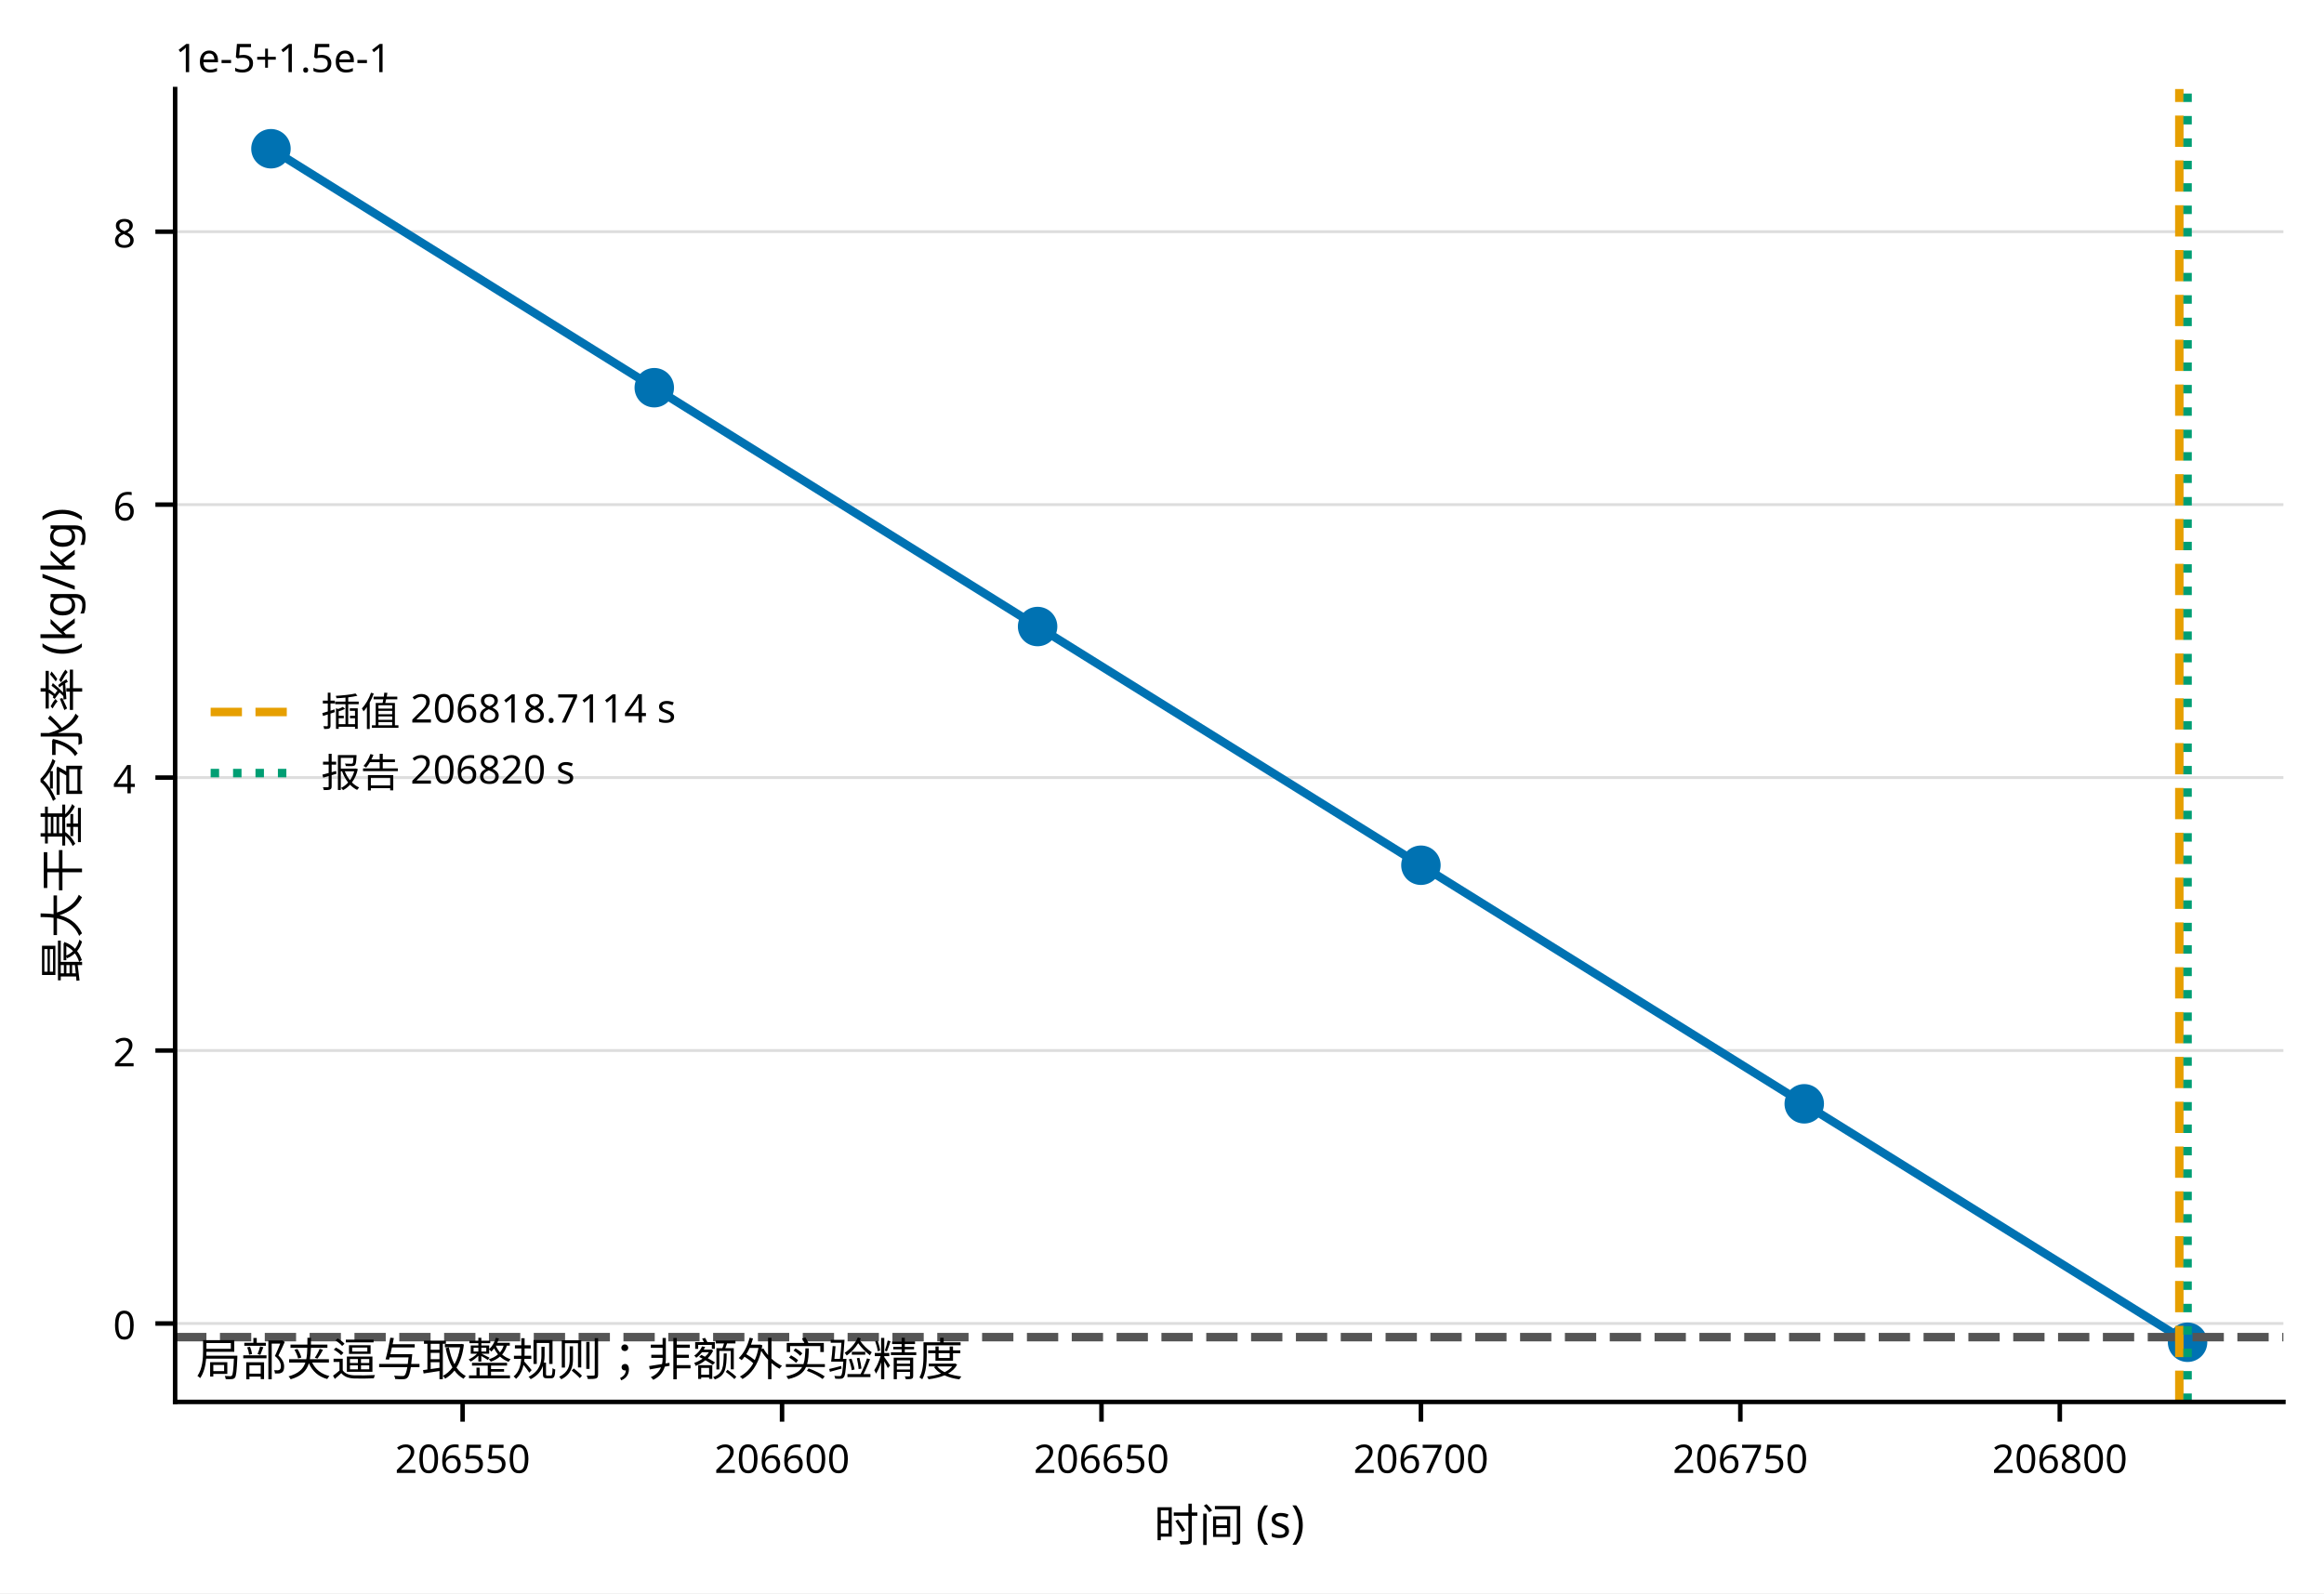
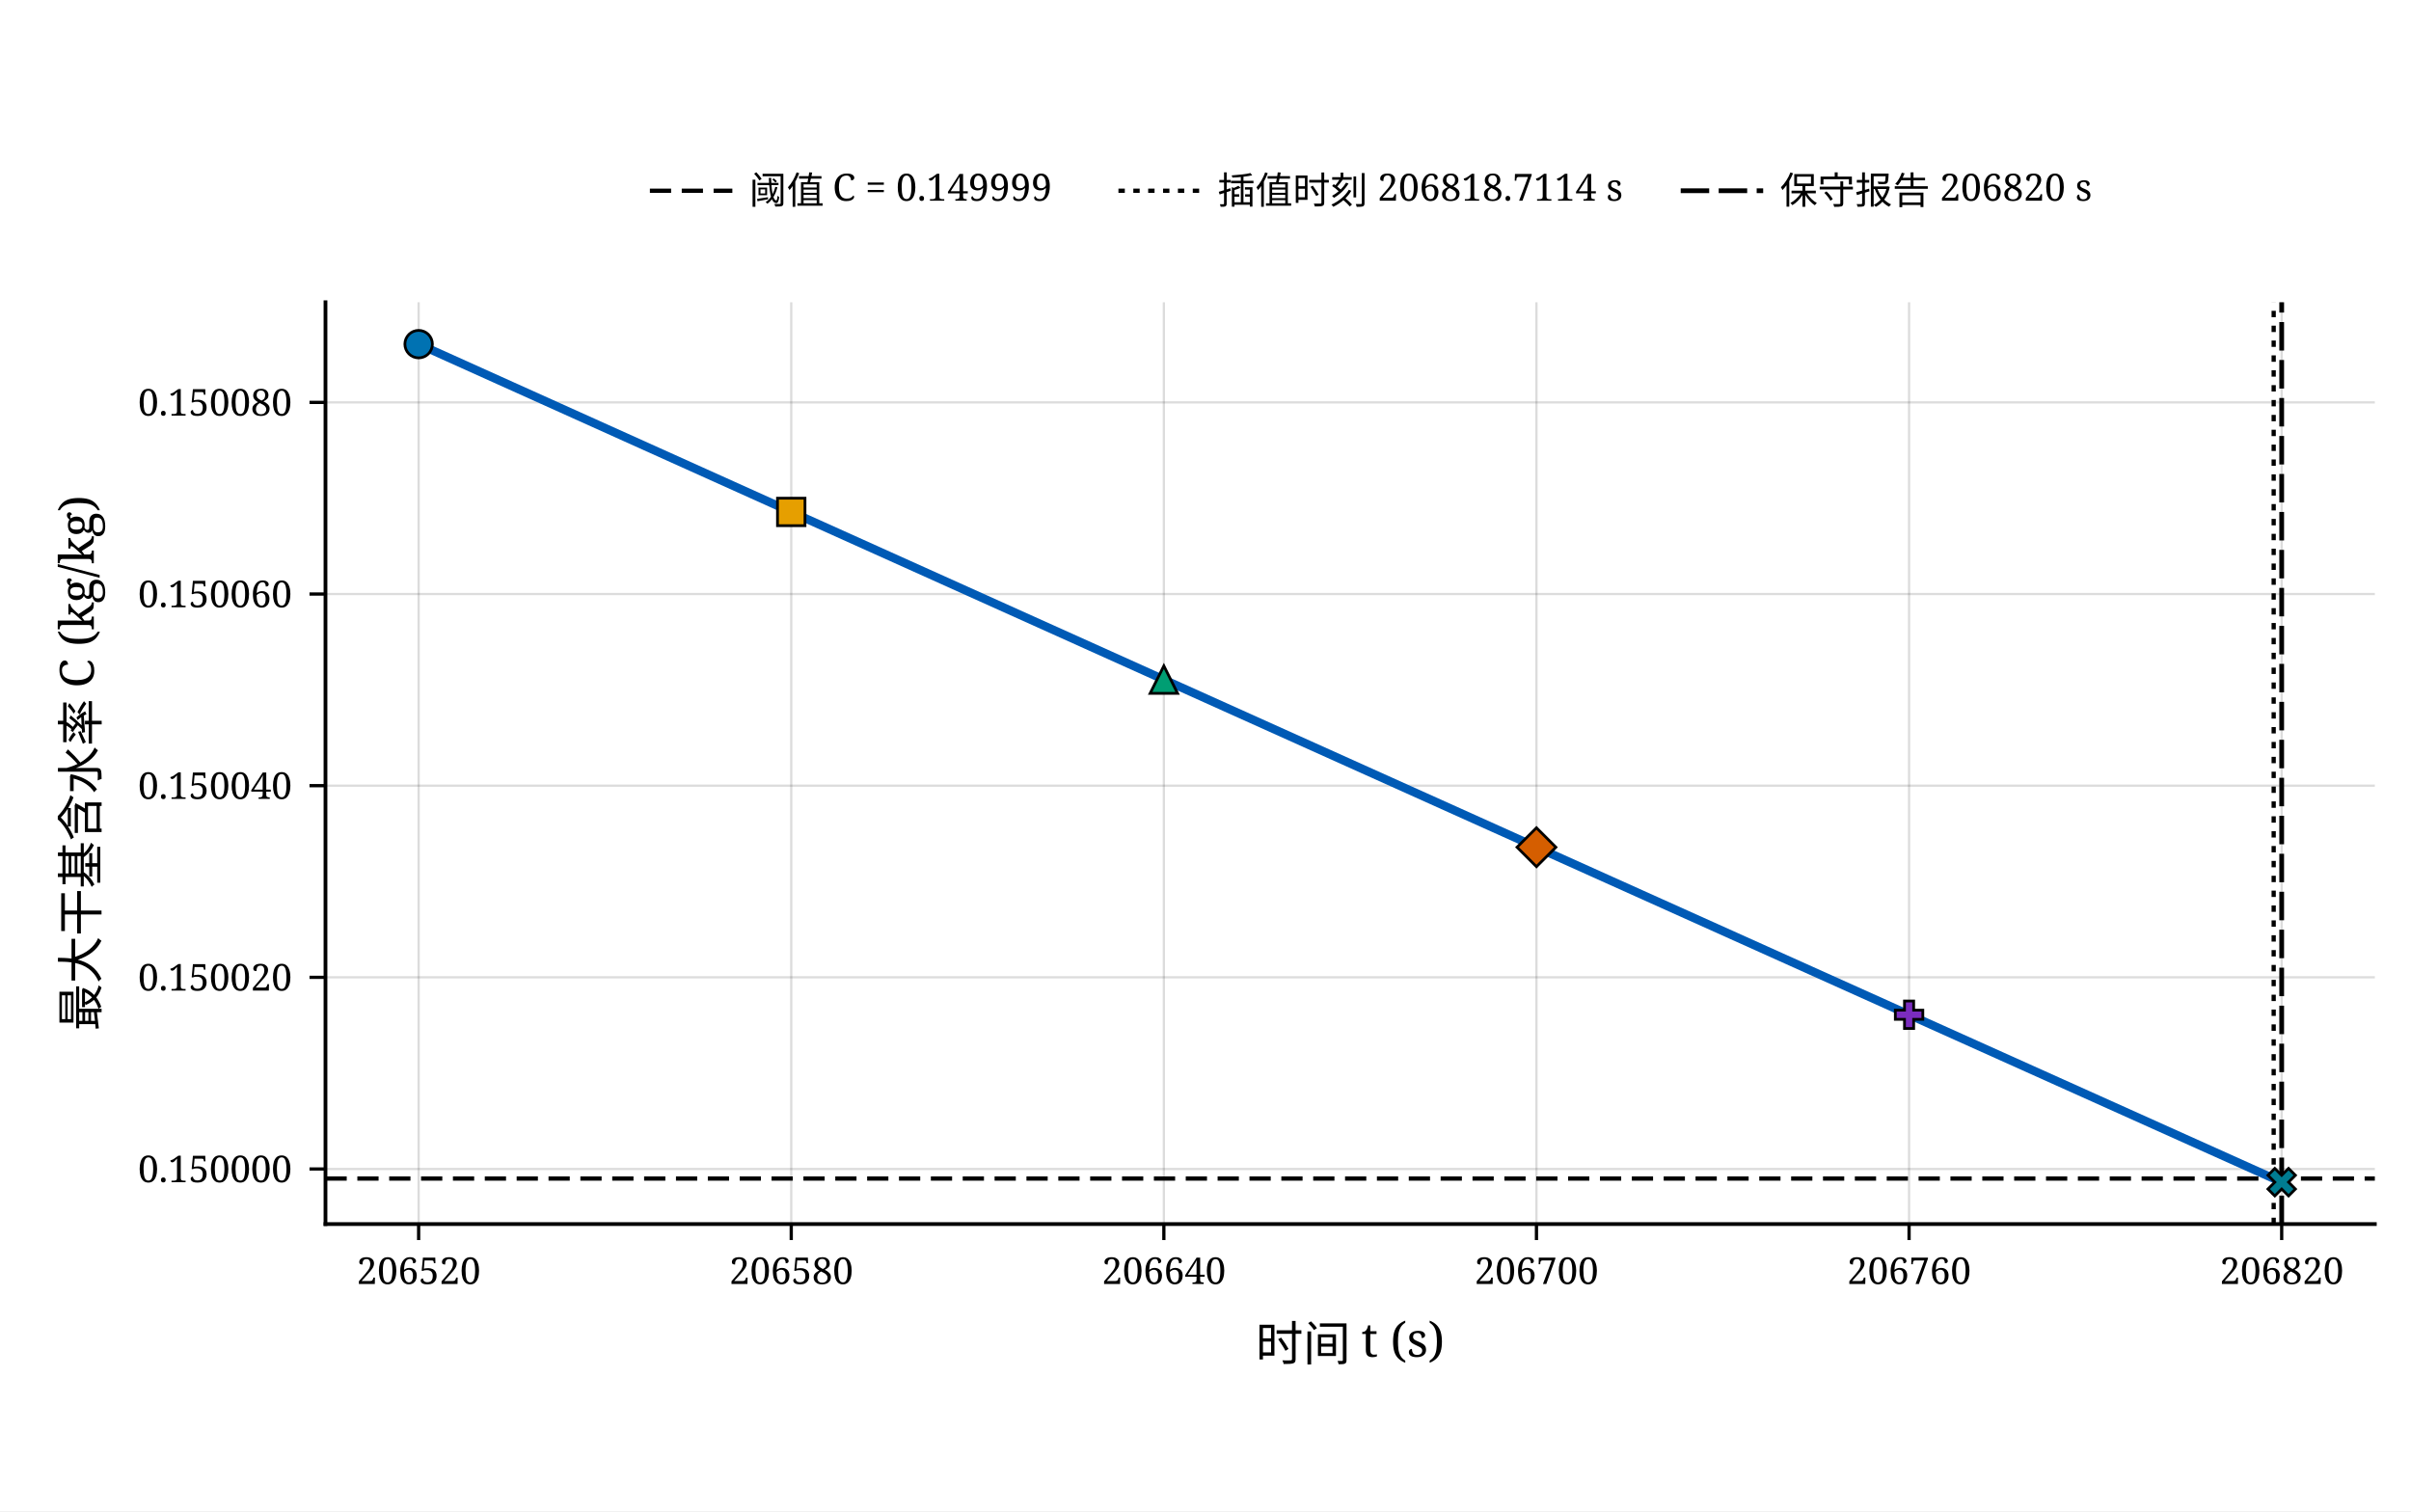
- <svg xmlns="http://www.w3.org/2000/svg" xmlns:xlink="http://www.w3.org/1999/xlink" width="412.115pt" height="282.563pt" viewBox="0 0 412.115 282.563" version="1.1">
+ <svg xmlns="http://www.w3.org/2000/svg" xmlns:xlink="http://www.w3.org/1999/xlink" width="482.4pt" height="302.4pt" viewBox="0 0 482.4 302.4" version="1.1">
  <defs>
    <style type="text/css">*{stroke-linejoin: round; stroke-linecap: butt}</style>
  </defs>
  <g id="figure_1">
    <g id="patch_1">
-       <path d="M 0 282.563  L 412.115 282.563  L 412.115 0  L 0 0  z " style="fill: #ffffff" />
+       <path d="M 0 302.4  L 482.4 302.4  L 482.4 0  L 0 0  z " style="fill: #ffffff" />
    </g>
    <g id="axes_1">
      <g id="patch_2">
-         <path d="M 31.055 248.644  L 404.915 248.644  L 404.915 15.796  L 31.055 15.796  z " style="fill: #ffffff" />
+         <path d="M 65.124 244.944  L 475.164 244.944  L 475.164 60.48  L 65.124 60.48  z " style="fill: #ffffff" />
      </g>
      <g id="matplotlib.axis_1">
        <g id="xtick_1">
          <g id="line2d_1">
+             <path d="M 83.762 244.944  L 83.762 60.48  " clip-path="url(#p65c8148904)" style="fill: none; stroke: #000000; stroke-opacity: 0.14; stroke-width: 0.45; stroke-linecap: square" />
+           </g>
+           <g id="line2d_2">
            <defs>
-               <path id="m2d4ec416bd" d="M 0 0  L 0 3.5  " style="stroke: #000000; stroke-width: 0.8" />
+               <path id="mf6777ff79d" d="M 0 0  L 0 3.2  " style="stroke: #000000; stroke-width: 0.65" />
            </defs>
            <g>
-               <use xlink:href="#m2d4ec416bd" x="82.036" y="248.644" style="stroke: #000000; stroke-width: 0.8" />
+               <use xlink:href="#mf6777ff79d" x="83.762" y="244.944" style="stroke: #000000; stroke-width: 0.65" />
            </g>
          </g>
          <g id="text_1">
-             <text style="font-size: 7px; font-family: 'Microsoft YaHei'; text-anchor: middle" x="82.036" y="261.239" transform="rotate(-0 82.03575 261.2393)">206550</text>
+             <text style="font-size: 7.4px; font-family: 'SimSun'; text-anchor: middle" x="83.762" y="256.934" transform="rotate(-0 83.76218 256.9338)">206520</text>
          </g>
        </g>
        <g id="xtick_2">
-           <g id="line2d_2">
-             <g>
-               <use xlink:href="#m2d4ec416bd" x="138.681" y="248.644" style="stroke: #000000; stroke-width: 0.8" />
+           <g id="line2d_3">
+             <path d="M 158.315 244.944  L 158.315 60.48  " clip-path="url(#p65c8148904)" style="fill: none; stroke: #000000; stroke-opacity: 0.14; stroke-width: 0.45; stroke-linecap: square" />
+           </g>
+           <g id="line2d_4">
+             <g>
+               <use xlink:href="#mf6777ff79d" x="158.315" y="244.944" style="stroke: #000000; stroke-width: 0.65" />
            </g>
          </g>
          <g id="text_2">
-             <text style="font-size: 7px; font-family: 'Microsoft YaHei'; text-anchor: middle" x="138.681" y="261.239" transform="rotate(-0 138.6812 261.2393)">206600</text>
+             <text style="font-size: 7.4px; font-family: 'SimSun'; text-anchor: middle" x="158.315" y="256.934" transform="rotate(-0 158.3149 256.9338)">206580</text>
          </g>
        </g>
        <g id="xtick_3">
-           <g id="line2d_3">
-             <g>
-               <use xlink:href="#m2d4ec416bd" x="195.327" y="248.644" style="stroke: #000000; stroke-width: 0.8" />
+           <g id="line2d_5">
+             <path d="M 232.868 244.944  L 232.868 60.48  " clip-path="url(#p65c8148904)" style="fill: none; stroke: #000000; stroke-opacity: 0.14; stroke-width: 0.45; stroke-linecap: square" />
+           </g>
+           <g id="line2d_6">
+             <g>
+               <use xlink:href="#mf6777ff79d" x="232.868" y="244.944" style="stroke: #000000; stroke-width: 0.65" />
            </g>
          </g>
          <g id="text_3">
-             <text style="font-size: 7px; font-family: 'Microsoft YaHei'; text-anchor: middle" x="195.327" y="261.239" transform="rotate(-0 195.3267 261.2393)">206650</text>
+             <text style="font-size: 7.4px; font-family: 'SimSun'; text-anchor: middle" x="232.868" y="256.934" transform="rotate(-0 232.8676 256.9338)">206640</text>
          </g>
        </g>
        <g id="xtick_4">
-           <g id="line2d_4">
-             <g>
-               <use xlink:href="#m2d4ec416bd" x="251.972" y="248.644" style="stroke: #000000; stroke-width: 0.8" />
+           <g id="line2d_7">
+             <path d="M 307.42 244.944  L 307.42 60.48  " clip-path="url(#p65c8148904)" style="fill: none; stroke: #000000; stroke-opacity: 0.14; stroke-width: 0.45; stroke-linecap: square" />
+           </g>
+           <g id="line2d_8">
+             <g>
+               <use xlink:href="#mf6777ff79d" x="307.42" y="244.944" style="stroke: #000000; stroke-width: 0.65" />
            </g>
          </g>
          <g id="text_4">
-             <text style="font-size: 7px; font-family: 'Microsoft YaHei'; text-anchor: middle" x="251.972" y="261.239" transform="rotate(-0 251.9721 261.2393)">206700</text>
+             <text style="font-size: 7.4px; font-family: 'SimSun'; text-anchor: middle" x="307.42" y="256.934" transform="rotate(-0 307.4204 256.9338)">206700</text>
          </g>
        </g>
        <g id="xtick_5">
-           <g id="line2d_5">
-             <g>
-               <use xlink:href="#m2d4ec416bd" x="308.618" y="248.644" style="stroke: #000000; stroke-width: 0.8" />
+           <g id="line2d_9">
+             <path d="M 381.973 244.944  L 381.973 60.48  " clip-path="url(#p65c8148904)" style="fill: none; stroke: #000000; stroke-opacity: 0.14; stroke-width: 0.45; stroke-linecap: square" />
+           </g>
+           <g id="line2d_10">
+             <g>
+               <use xlink:href="#mf6777ff79d" x="381.973" y="244.944" style="stroke: #000000; stroke-width: 0.65" />
            </g>
          </g>
          <g id="text_5">
-             <text style="font-size: 7px; font-family: 'Microsoft YaHei'; text-anchor: middle" x="308.618" y="261.239" transform="rotate(-0 308.6176 261.2393)">206750</text>
+             <text style="font-size: 7.4px; font-family: 'SimSun'; text-anchor: middle" x="381.973" y="256.934" transform="rotate(-0 381.9731 256.9338)">206760</text>
          </g>
        </g>
        <g id="xtick_6">
-           <g id="line2d_6">
-             <g>
-               <use xlink:href="#m2d4ec416bd" x="365.263" y="248.644" style="stroke: #000000; stroke-width: 0.8" />
+           <g id="line2d_11">
+             <path d="M 456.526 244.944  L 456.526 60.48  " clip-path="url(#p65c8148904)" style="fill: none; stroke: #000000; stroke-opacity: 0.14; stroke-width: 0.45; stroke-linecap: square" />
+           </g>
+           <g id="line2d_12">
+             <g>
+               <use xlink:href="#mf6777ff79d" x="456.526" y="244.944" style="stroke: #000000; stroke-width: 0.65" />
            </g>
          </g>
          <g id="text_6">
-             <text style="font-size: 7px; font-family: 'Microsoft YaHei'; text-anchor: middle" x="365.263" y="261.239" transform="rotate(-0 365.263 261.2393)">206800</text>
+             <text style="font-size: 7.4px; font-family: 'SimSun'; text-anchor: middle" x="456.526" y="256.934" transform="rotate(-0 456.5258 256.9338)">206820</text>
          </g>
        </g>
        <g id="text_7">
-           <text style="font-size: 8px; font-family: 'Microsoft YaHei'; text-anchor: middle" x="217.985" y="273.374" transform="rotate(-0 217.9848 273.3744)">时间 (s)</text>
+           <text style="font-size: 9.5px; font-family: 'SimSun'; text-anchor: middle" x="270.144" y="272.273" transform="rotate(-0 270.144 272.2725)">时间 t (s)</text>
        </g>
      </g>
      <g id="matplotlib.axis_2">
        <g id="ytick_1">
-           <g id="line2d_7">
-             <path d="M 31.055 234.731  L 404.915 234.731  " clip-path="url(#pc63ece7c47)" style="fill: none; stroke: #dddddd; stroke-width: 0.5; stroke-linecap: square" />
-           </g>
-           <g id="line2d_8">
+           <g id="line2d_13">
+             <path d="M 65.124 233.922  L 475.164 233.922  " clip-path="url(#p65c8148904)" style="fill: none; stroke: #000000; stroke-opacity: 0.14; stroke-width: 0.45; stroke-linecap: square" />
+           </g>
+           <g id="line2d_14">
            <defs>
-               <path id="mefaf3abddf" d="M 0 0  L -3.5 0  " style="stroke: #000000; stroke-width: 0.8" />
+               <path id="m2fa9f3cab6" d="M 0 0  L -3.2 0  " style="stroke: #000000; stroke-width: 0.65" />
            </defs>
            <g>
-               <use xlink:href="#mefaf3abddf" x="31.055" y="234.731" style="stroke: #000000; stroke-width: 0.8" />
+               <use xlink:href="#m2fa9f3cab6" x="65.124" y="233.922" style="stroke: #000000; stroke-width: 0.65" />
            </g>
          </g>
          <g id="text_8">
-             <text style="font-size: 7px; font-family: 'Microsoft YaHei'; text-anchor: end" x="24.055" y="237.529" transform="rotate(-0 24.05484 237.5287)">0</text>
+             <text style="font-size: 7.4px; font-family: 'SimSun'; text-anchor: end" x="58.424" y="236.567" transform="rotate(-0 58.424 236.5671)">0.150000</text>
          </g>
        </g>
        <g id="ytick_2">
-           <g id="line2d_9">
-             <path d="M 31.055 186.321  L 404.915 186.321  " clip-path="url(#pc63ece7c47)" style="fill: none; stroke: #dddddd; stroke-width: 0.5; stroke-linecap: square" />
-           </g>
-           <g id="line2d_10">
-             <g>
-               <use xlink:href="#mefaf3abddf" x="31.055" y="186.321" style="stroke: #000000; stroke-width: 0.8" />
+           <g id="line2d_15">
+             <path d="M 65.124 195.571  L 475.164 195.571  " clip-path="url(#p65c8148904)" style="fill: none; stroke: #000000; stroke-opacity: 0.14; stroke-width: 0.45; stroke-linecap: square" />
+           </g>
+           <g id="line2d_16">
+             <g>
+               <use xlink:href="#m2fa9f3cab6" x="65.124" y="195.571" style="stroke: #000000; stroke-width: 0.65" />
            </g>
          </g>
          <g id="text_9">
-             <text style="font-size: 7px; font-family: 'Microsoft YaHei'; text-anchor: end" x="24.055" y="189.119" transform="rotate(-0 24.05484 189.1185)">2</text>
+             <text style="font-size: 7.4px; font-family: 'SimSun'; text-anchor: end" x="58.424" y="198.216" transform="rotate(-0 58.424 198.2162)">0.150020</text>
          </g>
        </g>
        <g id="ytick_3">
-           <g id="line2d_11">
-             <path d="M 31.055 137.911  L 404.915 137.911  " clip-path="url(#pc63ece7c47)" style="fill: none; stroke: #dddddd; stroke-width: 0.5; stroke-linecap: square" />
-           </g>
-           <g id="line2d_12">
-             <g>
-               <use xlink:href="#mefaf3abddf" x="31.055" y="137.911" style="stroke: #000000; stroke-width: 0.8" />
+           <g id="line2d_17">
+             <path d="M 65.124 157.22  L 475.164 157.22  " clip-path="url(#p65c8148904)" style="fill: none; stroke: #000000; stroke-opacity: 0.14; stroke-width: 0.45; stroke-linecap: square" />
+           </g>
+           <g id="line2d_18">
+             <g>
+               <use xlink:href="#m2fa9f3cab6" x="65.124" y="157.22" style="stroke: #000000; stroke-width: 0.65" />
            </g>
          </g>
          <g id="text_10">
-             <text style="font-size: 7px; font-family: 'Microsoft YaHei'; text-anchor: end" x="24.055" y="140.708" transform="rotate(-0 24.05484 140.7083)">4</text>
+             <text style="font-size: 7.4px; font-family: 'SimSun'; text-anchor: end" x="58.424" y="159.865" transform="rotate(-0 58.424 159.8653)">0.150040</text>
          </g>
        </g>
        <g id="ytick_4">
-           <g id="line2d_13">
-             <path d="M 31.055 89.5  L 404.915 89.5  " clip-path="url(#pc63ece7c47)" style="fill: none; stroke: #dddddd; stroke-width: 0.5; stroke-linecap: square" />
-           </g>
-           <g id="line2d_14">
-             <g>
-               <use xlink:href="#mefaf3abddf" x="31.055" y="89.5" style="stroke: #000000; stroke-width: 0.8" />
+           <g id="line2d_19">
+             <path d="M 65.124 118.869  L 475.164 118.869  " clip-path="url(#p65c8148904)" style="fill: none; stroke: #000000; stroke-opacity: 0.14; stroke-width: 0.45; stroke-linecap: square" />
+           </g>
+           <g id="line2d_20">
+             <g>
+               <use xlink:href="#m2fa9f3cab6" x="65.124" y="118.869" style="stroke: #000000; stroke-width: 0.65" />
            </g>
          </g>
          <g id="text_11">
-             <text style="font-size: 7px; font-family: 'Microsoft YaHei'; text-anchor: end" x="24.055" y="92.298" transform="rotate(-0 24.05484 92.29818)">6</text>
+             <text style="font-size: 7.4px; font-family: 'SimSun'; text-anchor: end" x="58.424" y="121.514" transform="rotate(-0 58.424 121.5144)">0.150060</text>
          </g>
        </g>
        <g id="ytick_5">
-           <g id="line2d_15">
-             <path d="M 31.055 41.09  L 404.915 41.09  " clip-path="url(#pc63ece7c47)" style="fill: none; stroke: #dddddd; stroke-width: 0.5; stroke-linecap: square" />
-           </g>
-           <g id="line2d_16">
-             <g>
-               <use xlink:href="#mefaf3abddf" x="31.055" y="41.09" style="stroke: #000000; stroke-width: 0.8" />
+           <g id="line2d_21">
+             <path d="M 65.124 80.519  L 475.164 80.519  " clip-path="url(#p65c8148904)" style="fill: none; stroke: #000000; stroke-opacity: 0.14; stroke-width: 0.45; stroke-linecap: square" />
+           </g>
+           <g id="line2d_22">
+             <g>
+               <use xlink:href="#m2fa9f3cab6" x="65.124" y="80.519" style="stroke: #000000; stroke-width: 0.65" />
            </g>
          </g>
          <g id="text_12">
-             <text style="font-size: 7px; font-family: 'Microsoft YaHei'; text-anchor: end" x="24.055" y="43.888" transform="rotate(-0 24.05484 43.88802)">8</text>
+             <text style="font-size: 7.4px; font-family: 'SimSun'; text-anchor: end" x="58.424" y="83.163" transform="rotate(-0 58.424 83.16348)">0.150080</text>
          </g>
        </g>
        <g id="text_13">
-           <text style="font-size: 8px; font-family: 'Microsoft YaHei'; text-anchor: middle" x="13.915" y="132.22" transform="rotate(-90 13.915 132.2196)">最大干基含水率 (kg/kg)</text>
-         </g>
-         <g id="text_14">
-           <text style="font-size: 7px; font-family: 'Microsoft YaHei'; text-anchor: start" x="31.055" y="12.796" transform="rotate(-0 31.05484 12.79562)">1e-5+1.5e-1</text>
-         </g>
-       </g>
-       <g id="line2d_17">
-         <path d="M 48.048 26.38  L 116.023 68.763  L 183.998 111.122  L 251.972 153.458  L 319.947 195.771  L 387.921 238.06  " clip-path="url(#pc63ece7c47)" style="fill: none; stroke: #0072b2; stroke-width: 1.5; stroke-linecap: square" />
-         <defs>
-           <path id="m15347b5862" d="M 0 3  C 0.796 3 1.559 2.684 2.121 2.121  C 2.684 1.559 3 0.796 3 0  C 3 -0.796 2.684 -1.559 2.121 -2.121  C 1.559 -2.684 0.796 -3 0 -3  C -0.796 -3 -1.559 -2.684 -2.121 -2.121  C -2.684 -1.559 -3 -0.796 -3 0  C -3 0.796 -2.684 1.559 -2.121 2.121  C -1.559 2.684 -0.796 3 0 3  z " style="stroke: #0072b2" />
-         </defs>
-         <g clip-path="url(#pc63ece7c47)">
-           <use xlink:href="#m15347b5862" x="48.048" y="26.38" style="fill: #0072b2; stroke: #0072b2" />
-           <use xlink:href="#m15347b5862" x="116.023" y="68.763" style="fill: #0072b2; stroke: #0072b2" />
-           <use xlink:href="#m15347b5862" x="183.998" y="111.122" style="fill: #0072b2; stroke: #0072b2" />
-           <use xlink:href="#m15347b5862" x="251.972" y="153.458" style="fill: #0072b2; stroke: #0072b2" />
-           <use xlink:href="#m15347b5862" x="319.947" y="195.771" style="fill: #0072b2; stroke: #0072b2" />
-           <use xlink:href="#m15347b5862" x="387.921" y="238.06" style="fill: #0072b2; stroke: #0072b2" />
-         </g>
-       </g>
-       <g id="line2d_18">
-         <path d="M 31.055 237.151  L 404.915 237.151  " clip-path="url(#pc63ece7c47)" style="fill: none; stroke-dasharray: 5.55,2.4; stroke-dashoffset: 0; stroke: #555555; stroke-width: 1.5" />
-       </g>
-       <g id="line2d_19">
-         <path d="M 386.461 248.644  L 386.461 15.796  " clip-path="url(#pc63ece7c47)" style="fill: none; stroke-dasharray: 5.55,2.4; stroke-dashoffset: 0; stroke: #e69f00; stroke-width: 1.5" />
-       </g>
-       <g id="line2d_20">
-         <path d="M 387.921 248.644  L 387.921 15.796  " clip-path="url(#pc63ece7c47)" style="fill: none; stroke-dasharray: 1.5,2.475; stroke-dashoffset: 0; stroke: #009e73; stroke-width: 1.5" />
+           <text style="font-size: 9.5px; font-family: 'SimSun'; text-anchor: middle" x="19.562" y="152.712" transform="rotate(-90 19.56228 152.712)">最大干基含水率 C (kg/kg)</text>
+         </g>
+       </g>
+       <g id="line2d_23">
+         <path d="M 65.124 235.84  L 475.164 235.84  " clip-path="url(#p65c8148904)" style="fill: none; stroke-dasharray: 4.25,2.125; stroke-dashoffset: 0; stroke: #000000; stroke-width: 0.85" />
+       </g>
+       <g id="line2d_24">
+         <path d="M 454.925 244.944  L 454.925 60.48  " clip-path="url(#p65c8148904)" style="fill: none; stroke-dasharray: 1.275,1.7; stroke-dashoffset: 0; stroke: #000000; stroke-width: 0.85" />
+       </g>
+       <g id="line2d_25">
+         <path d="M 456.526 244.944  L 456.526 60.48  " clip-path="url(#p65c8148904)" style="fill: none; stroke-dasharray: 5.7,1.9; stroke-dashoffset: 0; stroke: #000000; stroke-width: 0.95" />
+       </g>
+       <g id="line2d_26">
+         <path d="M 83.762 68.865  L 158.315 102.441  L 232.868 135.998  L 307.42 169.537  L 381.973 203.058  L 456.526 236.559  " clip-path="url(#p65c8148904)" style="fill: none; stroke: #005ab5; stroke-width: 1.7; stroke-linecap: square" />
      </g>
      <g id="patch_3">
-         <path d="M 31.055 248.644  L 31.055 15.796  " style="fill: none; stroke: #000000; stroke-width: 0.8; stroke-linejoin: miter; stroke-linecap: square" />
+         <path d="M 65.124 244.944  L 65.124 60.48  " style="fill: none; stroke: #000000; stroke-width: 0.75; stroke-linejoin: miter; stroke-linecap: square" />
      </g>
      <g id="patch_4">
-         <path d="M 31.055 248.644  L 404.915 248.644  " style="fill: none; stroke: #000000; stroke-width: 0.8; stroke-linejoin: miter; stroke-linecap: square" />
+         <path d="M 65.124 244.944  L 475.164 244.944  " style="fill: none; stroke: #000000; stroke-width: 0.75; stroke-linejoin: miter; stroke-linecap: square" />
+       </g>
+       <g id="line2d_27">
+         <defs>
+           <path id="m7a45fdbf1e" d="M 0 2.75  C 0.729 2.75 1.429 2.46 1.945 1.945  C 2.46 1.429 2.75 0.729 2.75 0  C 2.75 -0.729 2.46 -1.429 1.945 -1.945  C 1.429 -2.46 0.729 -2.75 0 -2.75  C -0.729 -2.75 -1.429 -2.46 -1.945 -1.945  C -2.46 -1.429 -2.75 -0.729 -2.75 0  C -2.75 0.729 -2.46 1.429 -1.945 1.945  C -1.429 2.46 -0.729 2.75 0 2.75  z " style="stroke: #000000; stroke-width: 0.55" />
+         </defs>
+         <g clip-path="url(#p65c8148904)">
+           <use xlink:href="#m7a45fdbf1e" x="83.762" y="68.865" style="fill: #0072b2; stroke: #000000; stroke-width: 0.55" />
+         </g>
+       </g>
+       <g id="line2d_28">
+         <defs>
+           <path id="m6eaffce451" d="M -2.75 2.75  L 2.75 2.75  L 2.75 -2.75  L -2.75 -2.75  z " style="stroke: #000000; stroke-width: 0.55; stroke-linejoin: miter" />
+         </defs>
+         <g clip-path="url(#p65c8148904)">
+           <use xlink:href="#m6eaffce451" x="158.315" y="102.441" style="fill: #e69f00; stroke: #000000; stroke-width: 0.55; stroke-linejoin: miter" />
+         </g>
+       </g>
+       <g id="line2d_29">
+         <defs>
+           <path id="mec2e787b0e" d="M 0 -2.75  L -2.75 2.75  L 2.75 2.75  z " style="stroke: #000000; stroke-width: 0.55; stroke-linejoin: miter" />
+         </defs>
+         <g clip-path="url(#p65c8148904)">
+           <use xlink:href="#mec2e787b0e" x="232.868" y="135.998" style="fill: #009e73; stroke: #000000; stroke-width: 0.55; stroke-linejoin: miter" />
+         </g>
+       </g>
+       <g id="line2d_30">
+         <defs>
+           <path id="m809f19df57" d="M 0 3.889  L 3.889 0  L 0 -3.889  L -3.889 0  z " style="stroke: #000000; stroke-width: 0.55; stroke-linejoin: miter" />
+         </defs>
+         <g clip-path="url(#p65c8148904)">
+           <use xlink:href="#m809f19df57" x="307.42" y="169.537" style="fill: #d55e00; stroke: #000000; stroke-width: 0.55; stroke-linejoin: miter" />
+         </g>
+       </g>
+       <g id="line2d_31">
+         <defs>
+           <path id="mafa9499ee8" d="M -0.917 2.75  L 0.917 2.75  L 0.917 0.917  L 2.75 0.917  L 2.75 -0.917  L 0.917 -0.917  L 0.917 -2.75  L -0.917 -2.75  L -0.917 -0.917  L -2.75 -0.917  L -2.75 0.917  L -0.917 0.917  z " style="stroke: #000000; stroke-width: 0.55; stroke-linejoin: miter" />
+         </defs>
+         <g clip-path="url(#p65c8148904)">
+           <use xlink:href="#mafa9499ee8" x="381.973" y="203.058" style="fill: #7b2cbf; stroke: #000000; stroke-width: 0.55; stroke-linejoin: miter" />
+         </g>
+       </g>
+       <g id="line2d_32">
+         <defs>
+           <path id="m04bc362bb2" d="M -1.375 2.75  L 0 1.375  L 1.375 2.75  L 2.75 1.375  L 1.375 0  L 2.75 -1.375  L 1.375 -2.75  L 0 -1.375  L -1.375 -2.75  L -2.75 -1.375  L -1.375 0  L -2.75 1.375  z " style="stroke: #000000; stroke-width: 0.55; stroke-linejoin: miter" />
+         </defs>
+         <g clip-path="url(#p65c8148904)">
+           <use xlink:href="#m04bc362bb2" x="456.526" y="236.559" style="fill: #007c91; stroke: #000000; stroke-width: 0.55; stroke-linejoin: miter" />
+         </g>
+       </g>
+     </g>
+     <g id="legend_1">
+       <g id="line2d_33">
+         <path d="M 130.03 38.162  L 138.28 38.162  L 146.53 38.162  " style="fill: none; stroke-dasharray: 4.25,2.125; stroke-dashoffset: 0; stroke: #000000; stroke-width: 0.85" />
+       </g>
+       <g id="text_14">
+         <text style="font-size: 7.5px; font-family: 'SimSun'; text-anchor: start" x="149.905" y="40.787" transform="rotate(-0 149.9055 40.78716)">阈值 C = 0.149999</text>
+       </g>
+       <g id="line2d_34">
+         <path d="M 223.78 38.162  L 232.03 38.162  L 240.28 38.162  " style="fill: none; stroke-dasharray: 1.275,1.7; stroke-dashoffset: 0; stroke: #000000; stroke-width: 0.85" />
      </g>
      <g id="text_15">
-         <text style="font-size: 8px; font-family: 'Microsoft YaHei'; text-anchor: start" x="34.793" y="243.987" transform="rotate(-0 34.79344 243.9867)">局部夹逼与取整规则；非额外实验精度</text>
-       </g>
-       <g id="legend_1">
-         <g id="line2d_21">
-           <path d="M 37.355 126.279  L 44.355 126.279  L 51.355 126.279  " style="fill: none; stroke-dasharray: 5.55,2.4; stroke-dashoffset: 0; stroke: #e69f00; stroke-width: 1.5" />
-         </g>
-         <g id="text_16">
-           <text style="font-size: 7px; font-family: 'Microsoft YaHei'; text-anchor: start" x="56.955" y="128.729" transform="rotate(-0 56.95484 128.7295)">插值 206818.7114 s</text>
-         </g>
-         <g id="line2d_22">
-           <path d="M 37.355 137.115  L 44.355 137.115  L 51.355 137.115  " style="fill: none; stroke-dasharray: 1.5,2.475; stroke-dashoffset: 0; stroke: #009e73; stroke-width: 1.5" />
-         </g>
-         <g id="text_17">
-           <text style="font-size: 7px; font-family: 'Microsoft YaHei'; text-anchor: start" x="56.955" y="139.565" transform="rotate(-0 56.95484 139.5652)">报告 206820 s</text>
-         </g>
+         <text style="font-size: 7.5px; font-family: 'SimSun'; text-anchor: start" x="243.655" y="40.787" transform="rotate(-0 243.6555 40.78716)">插值时刻 206818.7114 s</text>
+       </g>
+       <g id="line2d_35">
+         <path d="M 336.281 38.162  L 344.531 38.162  L 352.781 38.162  " style="fill: none; stroke-dasharray: 5.7,1.9; stroke-dashoffset: 0; stroke: #000000; stroke-width: 0.95" />
+       </g>
+       <g id="text_16">
+         <text style="font-size: 7.5px; font-family: 'SimSun'; text-anchor: start" x="356.156" y="40.787" transform="rotate(-0 356.1555 40.78716)">保守报告 206820 s</text>
      </g>
    </g>
  </g>
  <defs>
-     <clipPath id="pc63ece7c47">
-       <rect x="31.055" y="15.796" width="373.86" height="232.848" />
+     <clipPath id="p65c8148904">
+       <rect x="65.124" y="60.48" width="410.04" height="184.464" />
    </clipPath>
  </defs>
</svg>
